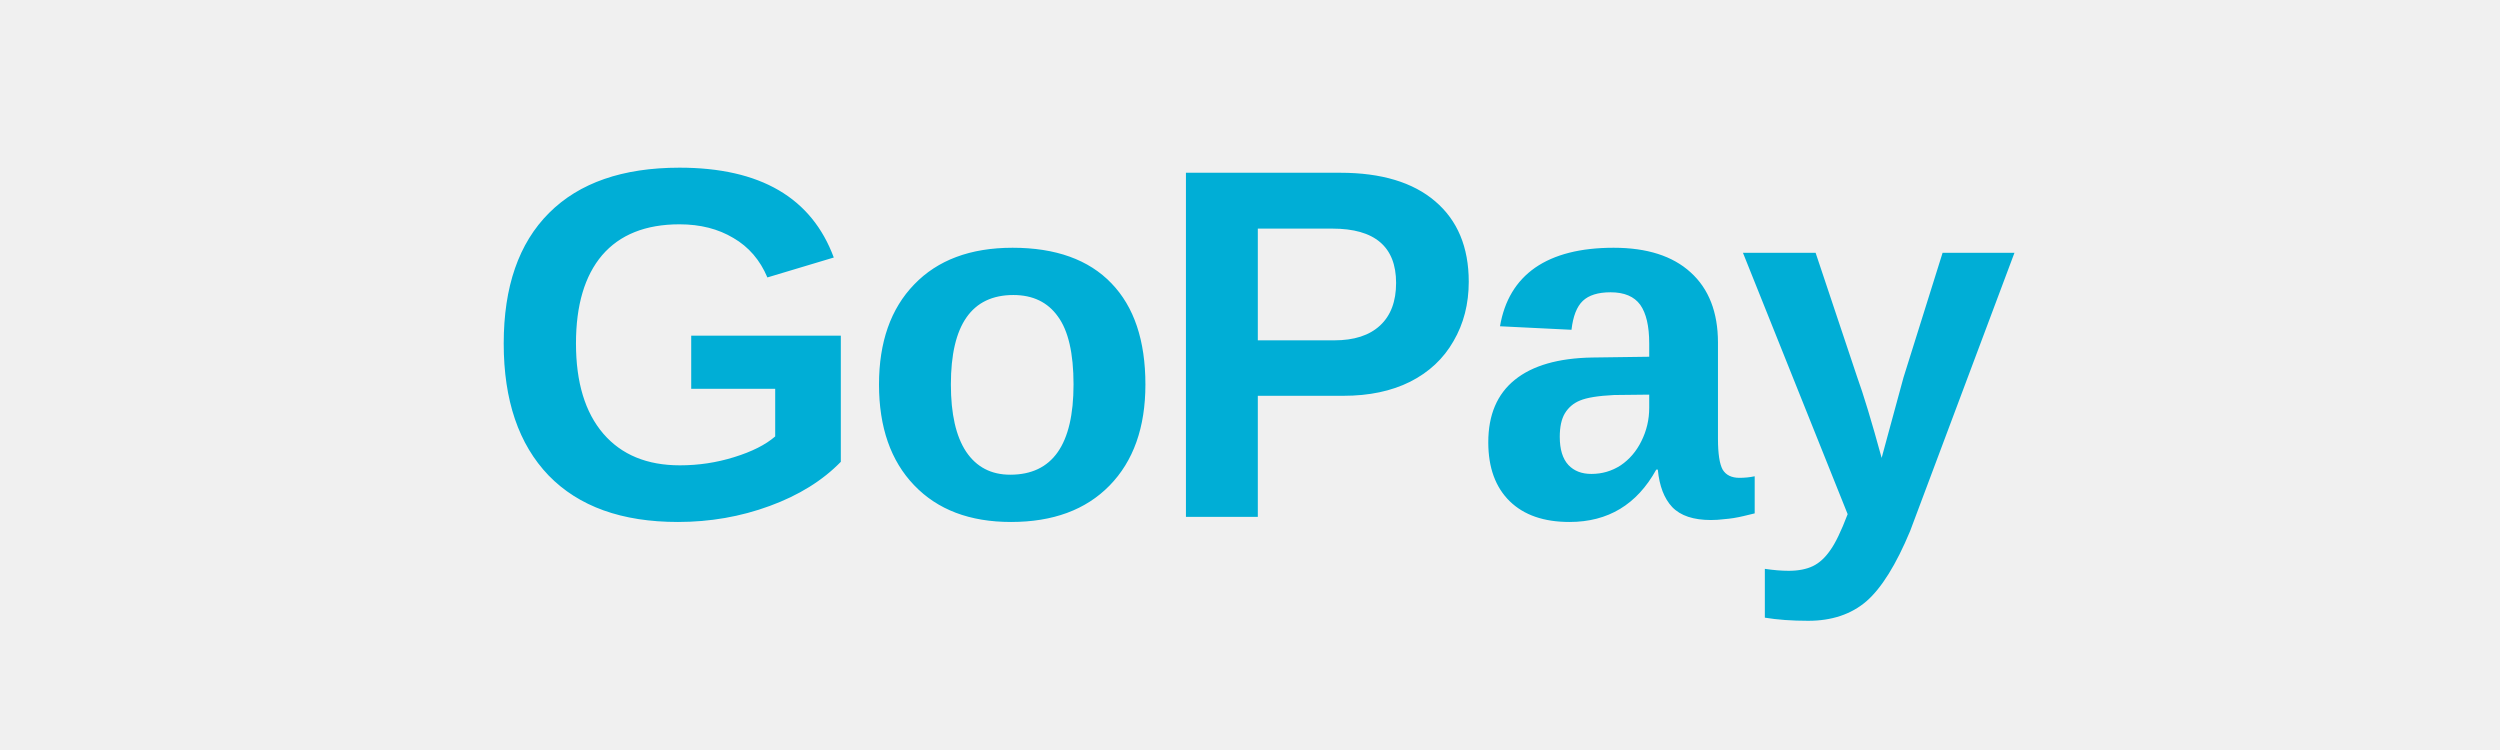
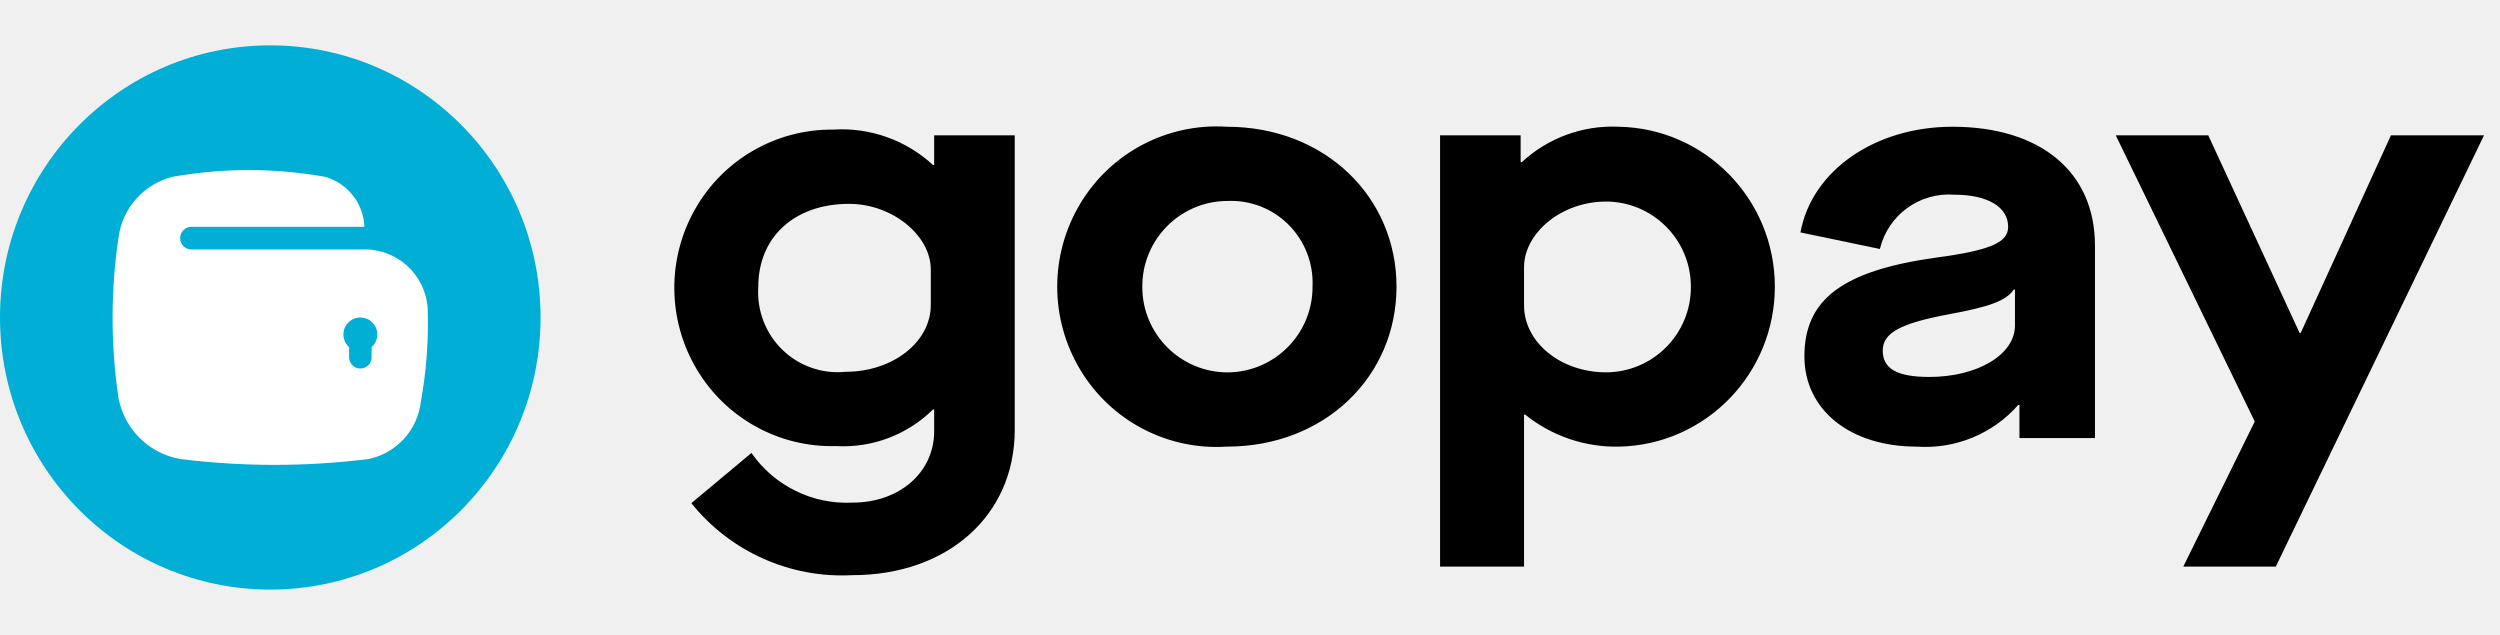
- <svg xmlns="http://www.w3.org/2000/svg" viewBox="0 0 100 30">
-   <text x="50%" y="50%" dominant-baseline="middle" text-anchor="middle" font-family="Arial, Helvetica, sans-serif" font-weight="900" font-size="20" fill="#00AED6" letter-spacing="-0.5">GoPay</text>
+ <svg xmlns="http://www.w3.org/2000/svg" width="63" height="16" viewBox="0 0 63 16">
+   <g fill="none" fill-rule="evenodd">
+     <path fill="#FFF" fill-opacity=".01" d="M0 0h63v16H0z" />
+     <g transform="translate(0 1.143)">
+       <ellipse cx="6.811" cy="6.857" fill="#00AED6" fill-rule="nonzero" rx="6.811" ry="6.857" />
+       <path fill="#FFF" d="M10.778 6.644a1.587 1.587 0 0 0-1.652-1.5H4.824a.285.285 0 0 1-.284-.286c0-.158.127-.286.284-.286h4.359a1.362 1.362 0 0 0-.993-1.26 10.97 10.97 0 0 0-3.84 0 1.82 1.82 0 0 0-1.362 1.526 13.711 13.711 0 0 0 0 4.06 1.92 1.92 0 0 0 1.552 1.526 19.13 19.13 0 0 0 4.748 0 1.669 1.669 0 0 0 1.317-1.44c.14-.772.199-1.556.173-2.34zm-1.413.96v.254a.285.285 0 0 1-.284.286.285.285 0 0 1-.284-.286v-.254a.427.427 0 0 1 .284-.746.427.427 0 0 1 .284.746z" />
+     </g>
+     <g fill="#000" fill-rule="nonzero">
+       <path d="M18.937 11.414a2.921 2.921 0 0 0 2.545 1.252c1.187 0 2.059-.763 2.059-1.8v-.547h-.029c-.65.64-1.537.974-2.444.922a3.955 3.955 0 0 1-3.513-1.94 4.012 4.012 0 0 1-.037-4.033 3.956 3.956 0 0 1 3.478-2.002 3.39 3.39 0 0 1 2.516.892h.029V3.41h2.03v7.428c0 2.159-1.7 3.656-4.089 3.656a4.87 4.87 0 0 1-4.06-1.814l1.515-1.266zm4.519-4.622c0-.863-.973-1.655-2.059-1.655-1.373 0-2.288.835-2.288 2.087-.04.594.18 1.175.605 1.588a1.995 1.995 0 0 0 1.597.557c1.187 0 2.145-.748 2.145-1.684v-.893zM30.916 3.194c2.474 0 4.276 1.77 4.276 4.03 0 2.26-1.802 4.031-4.276 4.031a4.005 4.005 0 0 1-3.692-1.935 4.063 4.063 0 0 1 0-4.191 4.005 4.005 0 0 1 3.692-1.935zm0 1.87a2.152 2.152 0 0 0-2.13 2.17 2.152 2.152 0 0 0 2.15 2.15 2.152 2.152 0 0 0 2.14-2.16 2.075 2.075 0 0 0-.605-1.562 2.045 2.045 0 0 0-1.555-.597zM36.29 3.41h2.03v.676h.03a3.359 3.359 0 0 1 2.444-.892c2.18.04 3.928 1.828 3.932 4.023.004 2.196-1.738 3.99-3.918 4.038-.86.02-1.7-.265-2.373-.806h-.029v3.829H36.29V3.41zm4.176 1.67c-1.116 0-2.06.791-2.06 1.655v.964c0 .922.916 1.684 2.073 1.684a2.145 2.145 0 0 0 2.131-2.158 2.145 2.145 0 0 0-2.144-2.146zM48.803 6.49c1.387-.187 1.802-.388 1.802-.777 0-.504-.53-.806-1.344-.806a1.79 1.79 0 0 0-1.888 1.367l-2.002-.417c.286-1.555 1.874-2.663 3.832-2.663 2.216 0 3.59 1.137 3.59 2.993v4.852H50.89v-.835h-.03a3.117 3.117 0 0 1-2.559 1.051c-1.673 0-2.83-.921-2.83-2.275 0-1.425.943-2.159 3.331-2.49zm1.973.806h-.028c-.187.274-.587.432-1.616.62-1.244.23-1.687.474-1.687.92 0 .461.372.663 1.172.663 1.216 0 2.16-.562 2.16-1.296v-.907zM56.82 10.622L53.317 3.41h2.331l2.302 4.98h.028l2.274-4.98h2.345L57.35 14.278h-2.331z" />
+     </g>
+   </g>
</svg>
